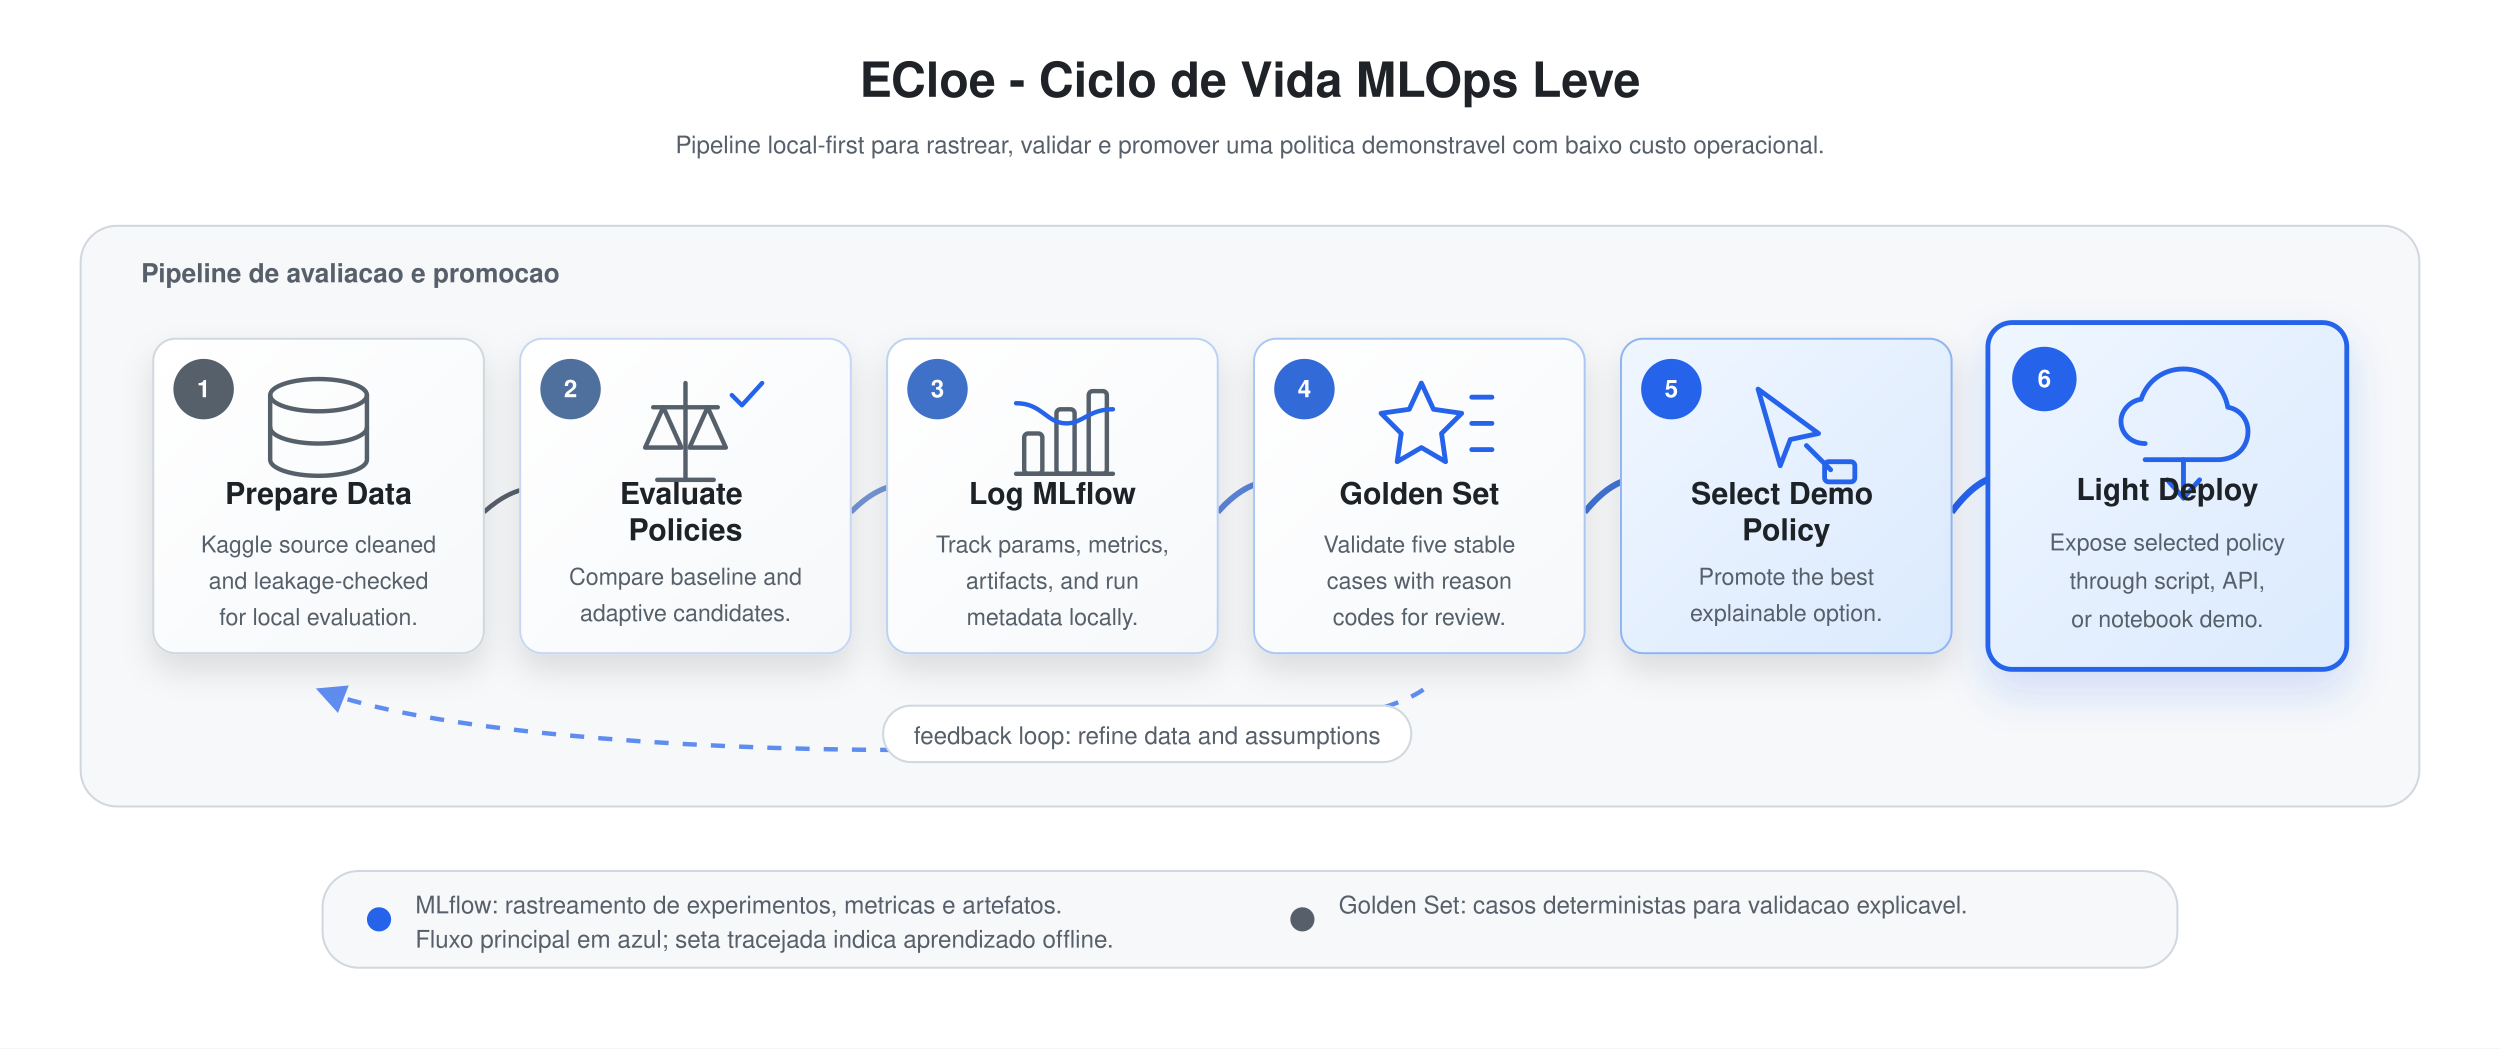
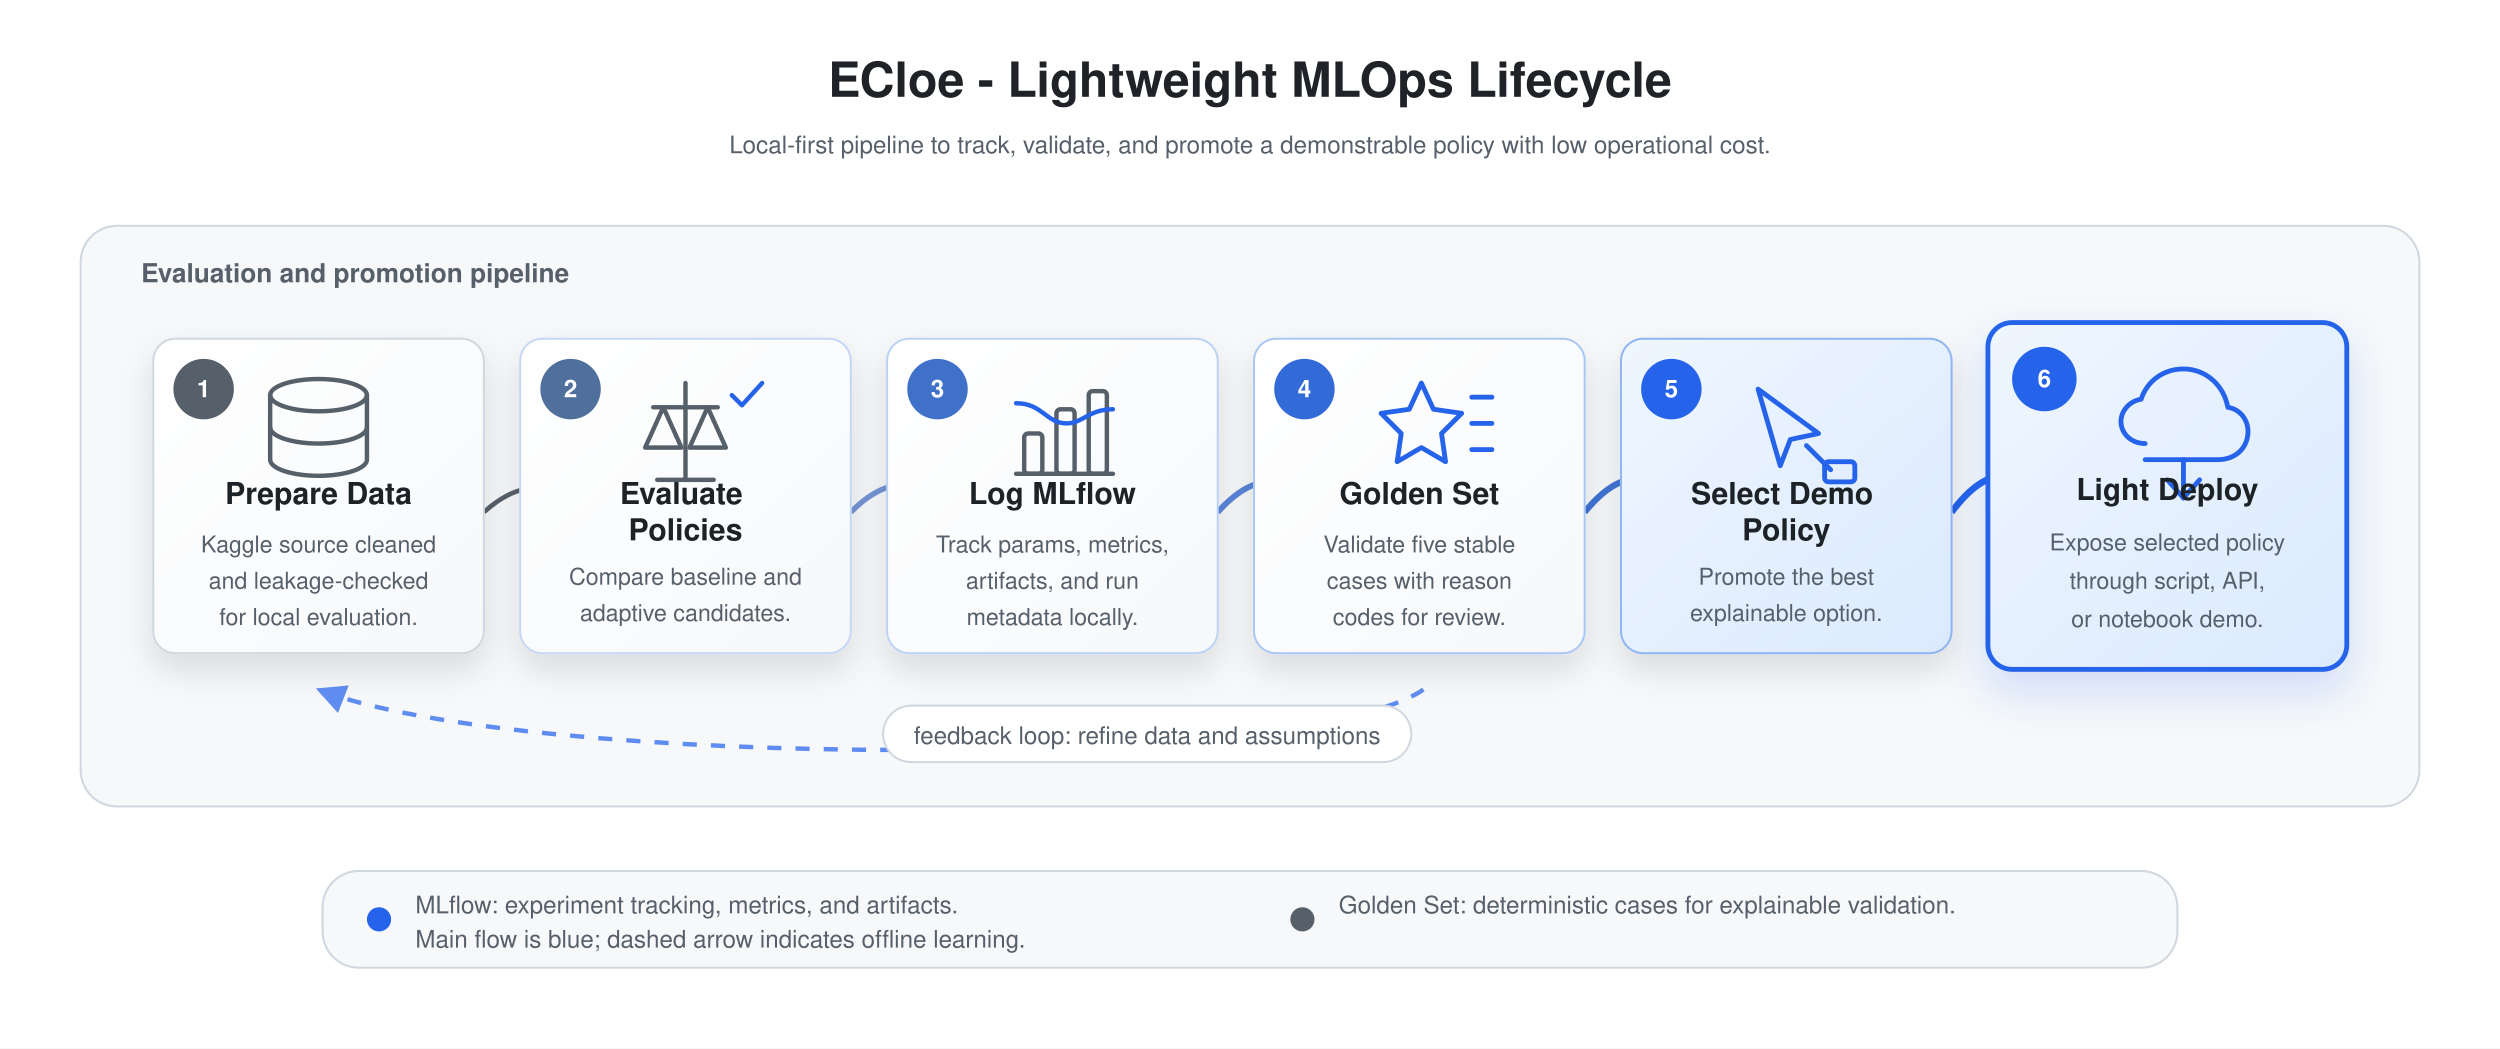
<svg xmlns="http://www.w3.org/2000/svg" viewBox="0 0 1240 520" role="img" aria-labelledby="title desc">
  <defs>
    <linearGradient id="neutralCard" x1="0" x2="1" y1="0" y2="1">
      <stop offset="0%" stop-color="#ffffff" />
      <stop offset="100%" stop-color="#f6f8fa" />
    </linearGradient>
    <linearGradient id="blueCard" x1="0" x2="1" y1="0" y2="1">
      <stop offset="0%" stop-color="#eff6ff" />
      <stop offset="100%" stop-color="#dbeafe" />
    </linearGradient>
    <filter id="softShadow" x="-20%" y="-25%" width="140%" height="160%">
      <feDropShadow dx="0" dy="8" stdDeviation="8" flood-color="#1f2328" flood-opacity="0.12" />
    </filter>
    <filter id="finalShadow" x="-24%" y="-30%" width="148%" height="170%">
      <feDropShadow dx="0" dy="10" stdDeviation="10" flood-color="#2563eb" flood-opacity="0.18" />
    </filter>
    <marker id="arrowGray" viewBox="0 0 12 12" refX="10" refY="6" markerWidth="7" markerHeight="7" orient="auto">
      <path d="M 1 1 L 11 6 L 1 11 z" fill="#57606a" />
    </marker>
    <marker id="arrowBlue" viewBox="0 0 12 12" refX="10" refY="6" markerWidth="8" markerHeight="8" orient="auto">
      <path d="M 1 1 L 11 6 L 1 11 z" fill="#2563eb" />
    </marker>
    <style>
      .titleText { font-family: Segoe UI, Helvetica, Arial, sans-serif; fill: #1f2328; font-weight: 700; }
      .sectionText { font-family: Segoe UI, Helvetica, Arial, sans-serif; fill: #57606a; font-size: 13px; font-weight: 700; }
      .bodyText { font-family: Segoe UI, Helvetica, Arial, sans-serif; fill: #57606a; font-size: 12px; }
      .cardTitle { font-family: Segoe UI, Helvetica, Arial, sans-serif; fill: #1f2328; font-size: 15px; font-weight: 700; }
      .cardSub { font-family: Segoe UI, Helvetica, Arial, sans-serif; fill: #57606a; font-size: 11.5px; }
      .badgeText { font-family: Segoe UI, Helvetica, Arial, sans-serif; fill: #ffffff; font-size: 12px; font-weight: 700; }
      .icon { fill: none; stroke: #57606a; stroke-width: 2.2; stroke-linecap: round; stroke-linejoin: round; }
      .iconBlue { fill: none; stroke: #2563eb; stroke-width: 2.4; stroke-linecap: round; stroke-linejoin: round; }
    </style>
  </defs>
  <rect width="1240" height="520" fill="#ffffff" />
-   <text x="620" y="48" text-anchor="middle" class="titleText" font-size="24">ECloe - Ciclo de Vida MLOps Leve</text>
-   <text x="620" y="76" text-anchor="middle" class="bodyText" font-size="13">Pipeline local-first para rastrear, validar e promover uma politica demonstravel com baixo custo operacional.</text>
+   <text x="620" y="48" text-anchor="middle" class="titleText" font-size="24">ECloe - Lightweight MLOps Lifecycle</text>
+   <text x="620" y="76" text-anchor="middle" class="bodyText" font-size="13">Local-first pipeline to track, validate, and promote a demonstrable policy with low operational cost.</text>
  <rect x="40" y="112" width="1160" height="288" rx="18" fill="#f6f8fa" stroke="#d0d7de" />
-   <text x="70" y="140" class="sectionText">Pipeline de avaliacao e promocao</text>
+   <text x="70" y="140" class="sectionText">Evaluation and promotion pipeline</text>
  <path d="M 240 254 C 258 238, 274 238, 292 254" fill="none" stroke="#57606a" stroke-width="2.3" marker-end="url(#arrowGray)" />
  <path d="M 422 254 C 440 236, 456 236, 474 254" fill="none" stroke="#4f79c9" stroke-width="2.7" marker-end="url(#arrowBlue)" opacity="0.78" />
  <path d="M 604 254 C 622 234, 638 234, 656 254" fill="none" stroke="#3c6fd3" stroke-width="2.9" marker-end="url(#arrowBlue)" opacity="0.84" />
  <path d="M 786 254 C 804 232, 820 232, 838 254" fill="none" stroke="#3268d0" stroke-width="3.1" marker-end="url(#arrowBlue)" opacity="0.92" />
  <path d="M 968 254 C 986 230, 1002 230, 1020 254" fill="none" stroke="#2563eb" stroke-width="3.3" marker-end="url(#arrowBlue)" />
  <g transform="translate(76 168)" filter="url(#softShadow)">
    <rect width="164" height="156" rx="11" fill="url(#neutralCard)" stroke="#d0d7de" />
    <circle cx="25" cy="25" r="15" fill="#57606a" />
    <text x="25" y="29" text-anchor="middle" class="badgeText">1</text>
    <g class="icon" transform="translate(58 18)">
      <ellipse cx="24" cy="10" rx="24" ry="8" />
      <path d="M 0 10 v32 c0 4.4 10.7 8 24 8 s24 -3.6 24 -8 V10" />
      <path d="M 0 26 c0 4.4 10.7 8 24 8 s24 -3.6 24 -8" />
    </g>
    <text x="82" y="82" text-anchor="middle" class="cardTitle">Prepare Data</text>
    <text x="82" y="106" text-anchor="middle" class="cardSub">Kaggle source cleaned</text>
    <text x="82" y="124" text-anchor="middle" class="cardSub">and leakage-checked</text>
    <text x="82" y="142" text-anchor="middle" class="cardSub">for local evaluation.</text>
  </g>
  <g transform="translate(258 168)" filter="url(#softShadow)">
    <rect width="164" height="156" rx="11" fill="url(#neutralCard)" stroke="#c6d6f4" />
    <circle cx="25" cy="25" r="15" fill="#4f6f9d" />
    <text x="25" y="29" text-anchor="middle" class="badgeText">2</text>
    <g class="icon" transform="translate(56 18)">
      <path d="M 26 4 v48" />
      <path d="M 10 16 h32" />
      <path d="M 15 16 l-9 20 h18 z" />
      <path d="M 37 16 l-9 20 h18 z" />
      <path d="M 12 52 h28" />
      <path d="M 49 10 l5 5 l10 -11" stroke="#2563eb" />
    </g>
    <text x="82" y="82" text-anchor="middle" class="cardTitle">
      <tspan x="82" dy="0">Evaluate</tspan>
      <tspan x="82" dy="18">Policies</tspan>
    </text>
    <text x="82" y="122" text-anchor="middle" class="cardSub">Compare baseline and</text>
    <text x="82" y="140" text-anchor="middle" class="cardSub">adaptive candidates.</text>
  </g>
  <g transform="translate(440 168)" filter="url(#softShadow)">
    <rect width="164" height="156" rx="11" fill="url(#neutralCard)" stroke="#bcd2f3" />
    <circle cx="25" cy="25" r="15" fill="#3f71c8" />
    <text x="25" y="29" text-anchor="middle" class="badgeText">3</text>
    <g class="icon" transform="translate(57 20)">
      <path d="M 7 47 h48" />
      <rect x="11" y="27" width="9" height="20" rx="2" />
      <rect x="27" y="15" width="9" height="32" rx="2" />
      <rect x="43" y="6" width="9" height="41" rx="2" />
      <path d="M 7 12 c13 0 15 10 25 10 c8 0 11 -7 23 -7" stroke="#2563eb" />
    </g>
    <text x="82" y="82" text-anchor="middle" class="cardTitle">Log MLflow</text>
    <text x="82" y="106" text-anchor="middle" class="cardSub">Track params, metrics,</text>
    <text x="82" y="124" text-anchor="middle" class="cardSub">artifacts, and run</text>
    <text x="82" y="142" text-anchor="middle" class="cardSub">metadata locally.</text>
  </g>
  <g transform="translate(622 168)" filter="url(#softShadow)">
    <rect width="164" height="156" rx="11" fill="url(#neutralCard)" stroke="#aac7f4" />
    <circle cx="25" cy="25" r="15" fill="#326ad7" />
    <text x="25" y="29" text-anchor="middle" class="badgeText">4</text>
    <g class="iconBlue" transform="translate(56 18)">
      <path d="M 27 4 l6 13 l14 2 l-10 10 l2 14 l-12 -7 l-12 7 l2 -14 l-10 -10 l14 -2 z" />
      <path d="M 52 11 h10" />
      <path d="M 52 24 h10" />
      <path d="M 52 37 h10" />
    </g>
    <text x="82" y="82" text-anchor="middle" class="cardTitle">Golden Set</text>
    <text x="82" y="106" text-anchor="middle" class="cardSub">Validate five stable</text>
    <text x="82" y="124" text-anchor="middle" class="cardSub">cases with reason</text>
    <text x="82" y="142" text-anchor="middle" class="cardSub">codes for review.</text>
  </g>
  <g transform="translate(804 168)" filter="url(#softShadow)">
    <rect width="164" height="156" rx="11" fill="url(#blueCard)" stroke="#8fb5f1" />
    <circle cx="25" cy="25" r="15" fill="#2563eb" />
    <text x="25" y="29" text-anchor="middle" class="badgeText">5</text>
    <g class="iconBlue" transform="translate(58 18)">
      <path d="M 10 7 l30 22 l-14 3 l-5 13 z" />
      <path d="M 34 35 l12 12" />
      <rect x="43" y="43" width="15" height="10" rx="2" />
    </g>
    <text x="82" y="82" text-anchor="middle" class="cardTitle">
      <tspan x="82" dy="0">Select Demo</tspan>
      <tspan x="82" dy="18">Policy</tspan>
    </text>
    <text x="82" y="122" text-anchor="middle" class="cardSub">Promote the best</text>
    <text x="82" y="140" text-anchor="middle" class="cardSub">explainable option.</text>
  </g>
  <g transform="translate(986 160)" filter="url(#finalShadow)">
    <rect width="178" height="172" rx="12" fill="url(#blueCard)" stroke="#2563eb" stroke-width="2.4" />
    <circle cx="28" cy="28" r="16" fill="#2563eb" />
    <text x="28" y="32" text-anchor="middle" class="badgeText">6</text>
    <g class="iconBlue" transform="translate(66 20)">
      <path d="M 12 40 c-7 0 -12 -5 -12 -11 c0 -5 4 -10 10 -11 c3 -9 11 -15 21 -15 c11 0 20 8 22 19 c6 1 10 6 10 12 c0 8 -6 14 -15 14 H12" />
      <path d="M 31 48 v19" />
      <path d="M 23 58 l8 9 l8 -9" />
    </g>
    <text x="89" y="88" text-anchor="middle" class="cardTitle">Light Deploy</text>
    <text x="89" y="113" text-anchor="middle" class="cardSub">Expose selected policy</text>
    <text x="89" y="132" text-anchor="middle" class="cardSub">through script, API,</text>
    <text x="89" y="151" text-anchor="middle" class="cardSub">or notebook demo.</text>
  </g>
  <path d="M 706 342 C 650 382, 260 382, 158 342" fill="none" stroke="#2563eb" stroke-width="2.2" stroke-dasharray="7 7" marker-end="url(#arrowBlue)" opacity="0.72" />
  <rect x="438" y="350" width="262" height="28" rx="14" fill="#ffffff" stroke="#d0d7de" />
  <text x="569" y="369" text-anchor="middle" class="bodyText" font-size="12">feedback loop: refine data and assumptions</text>
  <g transform="translate(160 432)">
    <rect width="920" height="48" rx="18" fill="#f6f8fa" stroke="#d0d7de" />
    <circle cx="28" cy="24" r="6" fill="#2563eb" />
-     <text x="46" y="21" class="bodyText">MLflow: rastreamento de experimentos, metricas e artefatos.</text>
+     <text x="46" y="21" class="bodyText">MLflow: experiment tracking, metrics, and artifacts.</text>
    <circle cx="486" cy="24" r="6" fill="#57606a" />
-     <text x="504" y="21" class="bodyText">Golden Set: casos deterministas para validacao explicavel.</text>
-     <text x="46" y="38" class="bodyText">Fluxo principal em azul; seta tracejada indica aprendizado offline.</text>
+     <text x="504" y="21" class="bodyText">Golden Set: deterministic cases for explainable validation.</text>
+     <text x="46" y="38" class="bodyText">Main flow is blue; dashed arrow indicates offline learning.</text>
  </g>
</svg>
